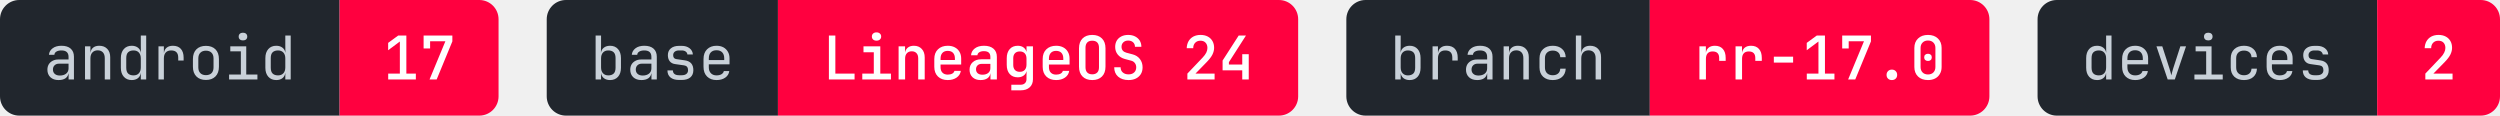
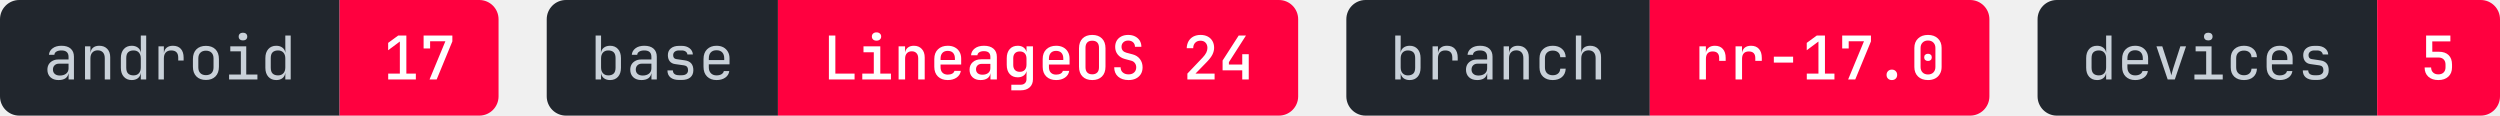
- <svg xmlns="http://www.w3.org/2000/svg" width="519" height="24" viewBox="0 0 519 24" role="img" aria-label="android 17 · base LineageOS 24 · branch rr-17.0 · devices 2">
+ <svg xmlns="http://www.w3.org/2000/svg" width="519" height="24" viewBox="0 0 519 24" role="img" aria-label="android 17 · base LineageOS 24 · branch rr-17.0 · devices 5">
  <g transform="translate(0.00 0)">
    <clipPath id="c0">
      <rect width="103.50" height="24" rx="4" />
    </clipPath>
    <g clip-path="url(#c0)">
      <rect width="70.50" height="24" fill="#21262d" />
      <rect x="70.50" width="33.00" height="24" fill="#FF003F" />
    </g>
    <path fill="#c9d1d9" d="M12.15 16.62Q11.09 16.62 10.46 16.03Q9.84 15.44 9.84 14.47Q9.84 13.84 10.12 13.36Q10.41 12.89 10.93 12.62Q11.44 12.35 12.1 12.35H14.23V11.81Q14.23 10.47 12.76 10.47Q12.11 10.47 11.71 10.71Q11.31 10.95 11.29 11.38H10.16Q10.22 10.56 10.92 10.03Q11.61 9.5 12.76 9.5Q14.01 9.5 14.68 10.1Q15.35 10.7 15.35 11.77V16.5H14.24V15.25H14.21Q14.11 15.89 13.58 16.26Q13.04 16.62 12.15 16.62ZM12.43 15.68Q13.25 15.68 13.74 15.28Q14.23 14.88 14.23 14.19V13.22H12.22Q11.68 13.22 11.33 13.56Q10.99 13.89 10.99 14.44Q10.99 15.01 11.37 15.34Q11.75 15.68 12.43 15.68ZM17.65 16.5V9.62H18.77V10.94H18.79Q18.88 10.25 19.35 9.88Q19.82 9.5 20.61 9.5Q21.65 9.5 22.26 10.14Q22.88 10.77 22.88 11.88V16.5H21.75V12.07Q21.75 11.29 21.36 10.87Q20.96 10.45 20.29 10.45Q19.59 10.45 19.18 10.89Q18.77 11.32 18.77 12.12V16.5ZM27.35 16.62Q26.32 16.62 25.71 15.94Q25.09 15.25 25.09 14.07V12.06Q25.09 10.88 25.7 10.19Q26.31 9.5 27.35 9.5Q28.12 9.5 28.63 9.89Q29.14 10.27 29.24 10.94H29.25L29.23 9.38V7.38H30.35V16.5H29.23V15.19H29.21Q29.12 15.86 28.62 16.24Q28.12 16.62 27.35 16.62ZM27.73 15.65Q28.43 15.65 28.83 15.21Q29.23 14.78 29.23 14V12.12Q29.23 11.35 28.83 10.91Q28.43 10.47 27.73 10.47Q27.01 10.47 26.61 10.84Q26.21 11.21 26.21 12.06V14.06Q26.21 14.9 26.61 15.28Q27.01 15.65 27.73 15.65ZM32.9 16.5V9.62H34.02V10.94H34.05Q34.14 10.27 34.61 9.89Q35.09 9.5 35.89 9.5Q36.96 9.5 37.54 10.14Q38.12 10.79 38.12 11.97V12.56H37V11.97Q37 10.47 35.54 10.47Q34.8 10.47 34.41 10.9Q34.02 11.32 34.02 12.12V16.5ZM42.75 16.6Q41.51 16.6 40.78 15.88Q40.05 15.15 40.05 13.85V12.27Q40.05 10.96 40.77 10.24Q41.5 9.52 42.75 9.52Q44 9.52 44.73 10.24Q45.45 10.96 45.45 12.27V13.85Q45.45 15.15 44.72 15.88Q43.99 16.6 42.75 16.6ZM42.75 15.6Q43.49 15.6 43.91 15.19Q44.33 14.78 44.33 13.97V12.15Q44.33 11.35 43.91 10.94Q43.49 10.52 42.75 10.52Q42.02 10.52 41.6 10.94Q41.17 11.35 41.17 12.15V13.97Q41.17 14.78 41.6 15.19Q42.02 15.6 42.75 15.6ZM47.56 16.5V15.47H50V10.65H47.81V9.62H51.12V15.47H53.44V16.5ZM50.44 8.39Q50.02 8.39 49.79 8.18Q49.55 7.96 49.55 7.6Q49.55 7.22 49.79 7.01Q50.02 6.79 50.44 6.79Q50.85 6.79 51.09 7.01Q51.33 7.22 51.33 7.6Q51.33 7.96 51.09 8.18Q50.85 8.39 50.44 8.39ZM57.35 16.62Q56.33 16.62 55.71 15.94Q55.09 15.25 55.09 14.07V12.06Q55.09 10.88 55.7 10.19Q56.31 9.5 57.35 9.5Q58.12 9.5 58.63 9.89Q59.14 10.27 59.24 10.94H59.25L59.23 9.38V7.38H60.35V16.5H59.23V15.19H59.21Q59.12 15.86 58.62 16.24Q58.12 16.62 57.35 16.62ZM57.73 15.65Q58.42 15.65 58.83 15.21Q59.23 14.78 59.23 14V12.12Q59.23 11.35 58.83 10.91Q58.42 10.47 57.73 10.47Q57.01 10.47 56.61 10.84Q56.21 11.21 56.21 12.06V14.06Q56.21 14.9 56.61 15.28Q57.01 15.65 57.73 15.65Z" />
    <path fill="#ffffff" d="M80.59 16.5V15.28H83.01V8.62L80.58 10.43V8.9L82.66 7.38H84.36V15.28H86.33V16.5ZM89.17 16.5 92.46 8.57H89.29V10.06H87.94V7.38H93.91V8.59L90.65 16.5Z" />
  </g>
  <g transform="translate(113.50 0)">
    <clipPath id="c1">
      <rect width="156.00" height="24" rx="4" />
    </clipPath>
    <g clip-path="url(#c1)">
      <rect width="48.00" height="24" fill="#21262d" />
      <rect x="48.00" width="108.00" height="24" fill="#FF003F" />
    </g>
    <path fill="#c9d1d9" d="M13.15 16.62Q12.38 16.62 11.88 16.24Q11.38 15.86 11.29 15.19H11.28V16.5H10.15V7.38H11.28V9.38L11.25 10.94H11.26Q11.36 10.27 11.87 9.89Q12.38 9.5 13.15 9.5Q14.19 9.5 14.8 10.19Q15.41 10.88 15.41 12.06V14.07Q15.41 15.25 14.8 15.94Q14.19 16.62 13.15 16.62ZM12.78 15.65Q13.49 15.65 13.89 15.28Q14.29 14.9 14.29 14.06V12.06Q14.29 11.21 13.89 10.84Q13.49 10.47 12.78 10.47Q12.09 10.47 11.68 10.91Q11.28 11.35 11.28 12.12V14Q11.28 14.78 11.68 15.21Q12.09 15.65 12.78 15.65ZM19.65 16.62Q18.59 16.62 17.96 16.03Q17.34 15.44 17.34 14.47Q17.34 13.84 17.62 13.36Q17.91 12.89 18.43 12.62Q18.94 12.35 19.6 12.35H21.73V11.81Q21.73 10.47 20.26 10.47Q19.61 10.47 19.21 10.71Q18.81 10.95 18.79 11.38H17.66Q17.73 10.56 18.42 10.03Q19.11 9.5 20.26 9.5Q21.51 9.5 22.18 10.1Q22.85 10.7 22.85 11.77V16.5H21.74V15.25H21.71Q21.61 15.89 21.08 16.26Q20.54 16.62 19.65 16.62ZM19.93 15.68Q20.75 15.68 21.24 15.28Q21.73 14.88 21.73 14.19V13.22H19.73Q19.18 13.22 18.83 13.56Q18.49 13.89 18.49 14.44Q18.49 15.01 18.87 15.34Q19.25 15.68 19.93 15.68ZM27.48 16.6Q26.32 16.6 25.69 16.08Q25.06 15.56 25.06 14.61H26.19Q26.19 15.09 26.52 15.36Q26.86 15.62 27.48 15.62H28.02Q28.65 15.62 28.99 15.35Q29.34 15.07 29.34 14.57Q29.34 13.69 28.52 13.57L26.62 13.3Q25.93 13.2 25.54 12.72Q25.15 12.24 25.15 11.45Q25.15 10.55 25.77 10.04Q26.39 9.52 27.48 9.52H28.02Q29.02 9.52 29.66 10.02Q30.29 10.51 30.34 11.31H29.2Q29.18 10.95 28.86 10.71Q28.54 10.47 28.02 10.47H27.48Q26.9 10.47 26.57 10.74Q26.25 11 26.25 11.45Q26.25 12.18 26.91 12.27L28.69 12.53Q30.44 12.78 30.44 14.57Q30.44 15.54 29.81 16.07Q29.18 16.6 28.02 16.6ZM35.25 16.62Q34.04 16.62 33.29 15.89Q32.55 15.16 32.55 13.88V12.25Q32.55 10.96 33.29 10.23Q34.04 9.5 35.25 9.5Q36.06 9.5 36.67 9.82Q37.27 10.15 37.61 10.74Q37.95 11.32 37.95 12.12V13.35H33.65V14Q33.65 14.76 34.09 15.21Q34.52 15.65 35.25 15.65Q35.88 15.65 36.28 15.41Q36.69 15.16 36.77 14.75H37.9Q37.79 15.61 37.06 16.12Q36.34 16.62 35.25 16.62ZM33.65 12.47H36.85V12.12Q36.85 11.31 36.43 10.87Q36.01 10.43 35.25 10.43Q34.49 10.43 34.07 10.87Q33.65 11.31 33.65 12.12Z" />
    <path fill="#ffffff" d="M58.58 16.5V7.38H59.92V15.28H63.91V16.5ZM65.51 16.5V15.28H67.9V10.85H65.76V9.62H69.25V15.28H71.46V16.5ZM68.46 8.44Q68.03 8.44 67.76 8.21Q67.5 7.97 67.5 7.59Q67.5 7.19 67.76 6.96Q68.03 6.72 68.46 6.72Q68.9 6.72 69.16 6.96Q69.43 7.19 69.43 7.59Q69.43 7.97 69.16 8.21Q68.9 8.44 68.46 8.44ZM73.05 16.5V9.62H74.39V10.94Q74.49 10.26 74.97 9.88Q75.45 9.5 76.22 9.5Q77.25 9.5 77.86 10.16Q78.47 10.81 78.47 11.93V16.5H77.12V12.12Q77.12 11.41 76.76 11.03Q76.4 10.65 75.78 10.65Q75.14 10.65 74.77 11.05Q74.4 11.45 74.4 12.16V16.5ZM83.25 16.62Q81.99 16.62 81.22 15.89Q80.46 15.15 80.46 13.88V12.25Q80.46 10.97 81.22 10.24Q81.99 9.5 83.25 9.5Q84.1 9.5 84.72 9.83Q85.35 10.16 85.69 10.76Q86.04 11.36 86.04 12.16V13.4H81.76V13.96Q81.76 14.69 82.16 15.09Q82.56 15.49 83.25 15.49Q83.81 15.49 84.19 15.28Q84.56 15.07 84.64 14.71H85.97Q85.84 15.59 85.09 16.11Q84.35 16.62 83.25 16.62ZM81.76 12.16V12.45H84.74V12.15Q84.74 11.39 84.35 10.97Q83.96 10.56 83.25 10.56Q82.54 10.56 82.15 10.98Q81.76 11.4 81.76 12.16ZM90.06 16.62Q89.01 16.62 88.39 16.03Q87.78 15.44 87.78 14.47Q87.78 13.5 88.44 12.91Q89.1 12.31 90.2 12.31H92.1V11.81Q92.1 10.62 90.76 10.62Q90.16 10.62 89.8 10.85Q89.44 11.07 89.41 11.47H88.09Q88.15 10.61 88.86 10.06Q89.58 9.5 90.78 9.5Q92.05 9.5 92.75 10.11Q93.45 10.71 93.45 11.8V16.5H92.12V15.21H92.11Q92.03 15.88 91.49 16.25Q90.95 16.62 90.06 16.62ZM90.45 15.51Q91.21 15.51 91.66 15.14Q92.1 14.78 92.1 14.15V13.26H90.3Q89.76 13.26 89.44 13.57Q89.12 13.89 89.12 14.38Q89.12 14.9 89.47 15.21Q89.83 15.51 90.45 15.51ZM96.45 18.75V17.59H98.39Q98.95 17.59 99.28 17.27Q99.6 16.96 99.6 16.43V15.91L99.62 14.76Q99.46 15.38 98.98 15.71Q98.5 16.05 97.79 16.05Q96.72 16.05 96.11 15.36Q95.5 14.68 95.5 13.47V12.09Q95.5 10.9 96.11 10.2Q96.72 9.5 97.79 9.5Q98.5 9.5 98.97 9.84Q99.45 10.18 99.61 10.79V9.62H100.94V16.45Q100.94 17.51 100.26 18.13Q99.58 18.75 98.4 18.75ZM98.22 14.91Q98.86 14.91 99.23 14.52Q99.6 14.12 99.6 13.41V12.16Q99.6 11.46 99.23 11.07Q98.86 10.68 98.22 10.68Q97.56 10.68 97.21 11.05Q96.85 11.43 96.85 12.07V13.5Q96.85 14.16 97.21 14.54Q97.56 14.91 98.22 14.91ZM105.75 16.62Q104.49 16.62 103.72 15.89Q102.96 15.15 102.96 13.88V12.25Q102.96 10.97 103.72 10.24Q104.49 9.5 105.75 9.5Q106.6 9.5 107.22 9.83Q107.85 10.16 108.19 10.76Q108.54 11.36 108.54 12.16V13.4H104.26V13.96Q104.26 14.69 104.66 15.09Q105.06 15.49 105.75 15.49Q106.31 15.49 106.69 15.28Q107.06 15.07 107.14 14.71H108.47Q108.34 15.59 107.59 16.11Q106.85 16.62 105.75 16.62ZM104.26 12.16V12.45H107.24V12.15Q107.24 11.39 106.85 10.97Q106.46 10.56 105.75 10.56Q105.04 10.56 104.65 10.98Q104.26 11.4 104.26 12.16ZM113.25 16.62Q111.97 16.62 111.24 15.89Q110.5 15.16 110.5 13.84V10.04Q110.5 8.71 111.24 7.98Q111.97 7.25 113.25 7.25Q114.53 7.25 115.26 7.98Q116 8.71 116 10.02V13.84Q116 15.16 115.26 15.89Q114.53 16.62 113.25 16.62ZM113.25 15.43Q113.92 15.43 114.29 15.05Q114.65 14.68 114.65 13.96V9.91Q114.65 9.2 114.29 8.82Q113.94 8.45 113.25 8.45Q112.56 8.45 112.21 8.82Q111.85 9.2 111.85 9.91V13.96Q111.85 14.68 112.21 15.05Q112.58 15.43 113.25 15.43ZM120.79 16.62Q119.44 16.62 118.62 15.91Q117.81 15.2 117.81 13.96H119.14Q119.14 14.65 119.59 15.04Q120.04 15.44 120.79 15.44Q121.53 15.44 121.95 15.04Q122.38 14.64 122.38 13.97Q122.38 13.47 122.1 13.1Q121.83 12.72 121.31 12.59L120 12.24Q119.08 11.99 118.54 11.32Q118.01 10.66 118.01 9.74Q118.01 8.99 118.34 8.43Q118.67 7.88 119.29 7.56Q119.9 7.25 120.71 7.25Q121.53 7.25 122.14 7.56Q122.76 7.88 123.11 8.43Q123.45 8.99 123.45 9.72H122.12Q122.12 9.14 121.73 8.78Q121.34 8.42 120.71 8.42Q120.09 8.42 119.71 8.78Q119.33 9.14 119.33 9.71Q119.33 10.18 119.58 10.49Q119.84 10.8 120.3 10.93L121.65 11.29Q122.6 11.54 123.15 12.26Q123.7 12.99 123.7 13.97Q123.7 14.79 123.34 15.38Q122.97 15.97 122.32 16.3Q121.67 16.62 120.79 16.62ZM133 16.5V15.28L136.16 11.96Q136.69 11.4 136.93 10.91Q137.16 10.43 137.16 9.96Q137.16 9.27 136.77 8.86Q136.39 8.45 135.71 8.45Q135.03 8.45 134.62 8.88Q134.21 9.3 134.21 10.01H132.86Q132.89 9.18 133.24 8.56Q133.6 7.94 134.24 7.59Q134.89 7.25 135.74 7.25Q136.59 7.25 137.22 7.58Q137.85 7.91 138.2 8.51Q138.55 9.11 138.55 9.93Q138.55 10.6 138.21 11.31Q137.86 12.02 137.05 12.85L134.68 15.28H138.65V16.5ZM144.39 16.5V14.6H140.31V12.57L143.65 7.38H145.16L141.62 12.91V13.39H144.39V11.25H145.74V16.5Z" />
  </g>
  <g transform="translate(279.50 0)">
    <clipPath id="c2">
      <rect width="133.50" height="24" rx="4" />
    </clipPath>
    <g clip-path="url(#c2)">
      <rect width="63.00" height="24" fill="#21262d" />
      <rect x="63.00" width="70.50" height="24" fill="#FF003F" />
    </g>
    <path fill="#c9d1d9" d="M13.15 16.62Q12.38 16.62 11.88 16.24Q11.38 15.86 11.29 15.19H11.28V16.5H10.15V7.38H11.28V9.38L11.25 10.94H11.26Q11.36 10.27 11.87 9.89Q12.38 9.5 13.15 9.5Q14.19 9.5 14.8 10.19Q15.41 10.88 15.41 12.06V14.07Q15.41 15.25 14.8 15.94Q14.19 16.62 13.15 16.62ZM12.78 15.65Q13.49 15.65 13.89 15.28Q14.29 14.9 14.29 14.06V12.06Q14.29 11.21 13.89 10.84Q13.49 10.47 12.78 10.47Q12.09 10.47 11.68 10.91Q11.28 11.35 11.28 12.12V14Q11.28 14.78 11.68 15.21Q12.09 15.65 12.78 15.65ZM17.9 16.5V9.62H19.02V10.94H19.05Q19.14 10.27 19.61 9.89Q20.09 9.5 20.89 9.5Q21.96 9.5 22.54 10.14Q23.12 10.79 23.12 11.97V12.56H22V11.97Q22 10.47 20.54 10.47Q19.8 10.47 19.41 10.9Q19.02 11.32 19.02 12.12V16.5ZM27.15 16.62Q26.09 16.62 25.46 16.03Q24.84 15.44 24.84 14.47Q24.84 13.84 25.12 13.36Q25.41 12.89 25.93 12.62Q26.44 12.35 27.1 12.35H29.23V11.81Q29.23 10.47 27.76 10.47Q27.11 10.47 26.71 10.71Q26.31 10.95 26.29 11.38H25.16Q25.23 10.56 25.92 10.03Q26.61 9.5 27.76 9.5Q29.01 9.5 29.68 10.1Q30.35 10.7 30.35 11.77V16.5H29.24V15.25H29.21Q29.11 15.89 28.58 16.26Q28.04 16.62 27.15 16.62ZM27.43 15.68Q28.25 15.68 28.74 15.28Q29.23 14.88 29.23 14.19V13.22H27.23Q26.68 13.22 26.33 13.56Q25.99 13.89 25.99 14.44Q25.99 15.01 26.37 15.34Q26.75 15.68 27.43 15.68ZM32.65 16.5V9.62H33.77V10.94H33.79Q33.88 10.25 34.35 9.88Q34.83 9.5 35.61 9.5Q36.65 9.5 37.26 10.14Q37.88 10.77 37.88 11.88V16.5H36.75V12.07Q36.75 11.29 36.36 10.87Q35.96 10.45 35.29 10.45Q34.59 10.45 34.18 10.89Q33.77 11.32 33.77 12.12V16.5ZM42.85 16.62Q41.6 16.62 40.85 15.93Q40.1 15.22 40.1 14V12.12Q40.1 10.9 40.85 10.2Q41.6 9.5 42.85 9.5Q44.04 9.5 44.77 10.14Q45.5 10.77 45.54 11.88H44.41Q44.38 11.21 43.96 10.86Q43.55 10.5 42.85 10.5Q42.11 10.5 41.67 10.92Q41.23 11.34 41.23 12.11V14Q41.23 14.78 41.67 15.2Q42.11 15.62 42.85 15.62Q43.55 15.62 43.96 15.26Q44.38 14.9 44.41 14.25H45.54Q45.5 15.35 44.77 15.99Q44.04 16.62 42.85 16.62ZM47.65 16.5V7.38H48.77V10.94H48.79Q48.88 10.25 49.35 9.88Q49.83 9.5 50.61 9.5Q51.65 9.5 52.26 10.14Q52.88 10.77 52.88 11.88V16.5H51.75V12.06Q51.75 11.29 51.36 10.87Q50.96 10.45 50.29 10.45Q49.59 10.45 49.18 10.89Q48.77 11.32 48.77 12.12V16.5Z" />
    <path fill="#ffffff" d="M73.3 16.5V9.62H74.64V10.97Q74.74 10.29 75.22 9.89Q75.71 9.5 76.51 9.5Q77.58 9.5 78.16 10.16Q78.75 10.82 78.75 12.02V12.64H77.4V12.06Q77.4 10.68 76.04 10.68Q75.36 10.68 75.01 11.07Q74.65 11.46 74.65 12.21V16.5ZM80.8 16.5V9.62H82.14V10.97Q82.24 10.29 82.72 9.89Q83.21 9.5 84.01 9.5Q85.08 9.5 85.66 10.16Q86.25 10.82 86.25 12.02V12.64H84.9V12.06Q84.9 10.68 83.54 10.68Q82.86 10.68 82.51 11.07Q82.15 11.46 82.15 12.21V16.5ZM88.75 12.99V11.76H92.75V12.99ZM95.59 16.5V15.28H98.01V8.62L95.58 10.43V8.9L97.66 7.38H99.36V15.28H101.33V16.5ZM104.17 16.5 107.46 8.57H104.29V10.06H102.94V7.38H108.91V8.59L105.65 16.5ZM113.25 16.62Q112.76 16.62 112.46 16.33Q112.15 16.04 112.15 15.55Q112.15 15.06 112.46 14.76Q112.76 14.45 113.25 14.45Q113.74 14.45 114.04 14.76Q114.35 15.06 114.35 15.55Q114.35 16.04 114.04 16.33Q113.74 16.62 113.25 16.62ZM120.75 16.62Q119.45 16.62 118.69 15.89Q117.92 15.15 117.92 13.91V9.95Q117.92 8.72 118.69 7.99Q119.45 7.25 120.75 7.25Q122.05 7.25 122.81 7.99Q123.58 8.72 123.58 9.95V13.91Q123.58 14.74 123.22 15.34Q122.88 15.95 122.24 16.29Q121.61 16.62 120.75 16.62ZM120.75 15.46Q121.45 15.46 121.87 15.04Q122.29 14.61 122.29 13.91V9.95Q122.29 9.26 121.87 8.84Q121.45 8.41 120.75 8.41Q120.05 8.41 119.63 8.84Q119.21 9.26 119.21 9.95V13.91Q119.21 14.61 119.63 15.04Q120.05 15.46 120.75 15.46ZM120.75 12.66Q120.4 12.66 120.18 12.46Q119.96 12.26 119.96 11.9Q119.96 11.55 120.18 11.36Q120.4 11.16 120.75 11.16Q121.1 11.16 121.32 11.36Q121.54 11.55 121.54 11.9Q121.54 12.26 121.32 12.46Q121.1 12.66 120.75 12.66Z" />
  </g>
  <g transform="translate(423.00 0)">
    <clipPath id="c3">
      <rect width="96.00" height="24" rx="4" />
    </clipPath>
    <g clip-path="url(#c3)">
      <rect width="70.50" height="24" fill="#21262d" />
      <rect x="70.50" width="25.50" height="24" fill="#FF003F" />
    </g>
    <path fill="#c9d1d9" d="M12.35 16.62Q11.32 16.62 10.71 15.94Q10.09 15.25 10.09 14.07V12.06Q10.09 10.88 10.7 10.19Q11.31 9.5 12.35 9.5Q13.12 9.5 13.63 9.89Q14.14 10.27 14.24 10.94H14.25L14.23 9.38V7.38H15.35V16.5H14.23V15.19H14.21Q14.12 15.86 13.62 16.24Q13.12 16.62 12.35 16.62ZM12.72 15.65Q13.43 15.65 13.83 15.21Q14.23 14.78 14.23 14V12.12Q14.23 11.35 13.83 10.91Q13.43 10.47 12.72 10.47Q12.01 10.47 11.61 10.84Q11.21 11.21 11.21 12.06V14.06Q11.21 14.9 11.61 15.28Q12.01 15.65 12.72 15.65ZM20.25 16.62Q19.04 16.62 18.29 15.89Q17.55 15.16 17.55 13.88V12.25Q17.55 10.96 18.29 10.23Q19.04 9.5 20.25 9.5Q21.06 9.5 21.67 9.82Q22.27 10.15 22.61 10.74Q22.95 11.32 22.95 12.12V13.35H18.65V14Q18.65 14.76 19.09 15.21Q19.52 15.65 20.25 15.65Q20.88 15.65 21.28 15.41Q21.69 15.16 21.77 14.75H22.9Q22.79 15.61 22.06 16.12Q21.34 16.62 20.25 16.62ZM18.65 12.47H21.85V12.12Q21.85 11.31 21.43 10.87Q21.01 10.43 20.25 10.43Q19.49 10.43 19.07 10.87Q18.65 11.31 18.65 12.12ZM27.01 16.5 24.68 9.62H25.89L27.39 14.25Q27.52 14.66 27.62 15.04Q27.73 15.43 27.77 15.64Q27.84 15.43 27.92 15.04Q28.01 14.66 28.14 14.25L29.64 9.62H30.82L28.49 16.5ZM32.56 16.5V15.47H35V10.65H32.81V9.62H36.12V15.47H38.44V16.5ZM35.44 8.39Q35.02 8.39 34.79 8.18Q34.55 7.96 34.55 7.6Q34.55 7.22 34.79 7.01Q35.02 6.79 35.44 6.79Q35.85 6.79 36.09 7.01Q36.33 7.22 36.33 7.6Q36.33 7.96 36.09 8.18Q35.85 8.39 35.44 8.39ZM42.85 16.62Q41.6 16.62 40.85 15.93Q40.1 15.22 40.1 14V12.12Q40.1 10.9 40.85 10.2Q41.6 9.5 42.85 9.5Q44.04 9.5 44.77 10.14Q45.5 10.77 45.54 11.88H44.41Q44.38 11.21 43.96 10.86Q43.55 10.5 42.85 10.5Q42.11 10.5 41.67 10.92Q41.23 11.34 41.23 12.11V14Q41.23 14.78 41.67 15.2Q42.11 15.62 42.85 15.62Q43.55 15.62 43.96 15.26Q44.38 14.9 44.41 14.25H45.54Q45.5 15.35 44.77 15.99Q44.04 16.62 42.85 16.62ZM50.25 16.62Q49.04 16.62 48.29 15.89Q47.55 15.16 47.55 13.88V12.25Q47.55 10.96 48.29 10.23Q49.04 9.5 50.25 9.5Q51.06 9.5 51.67 9.82Q52.27 10.15 52.61 10.74Q52.95 11.32 52.95 12.12V13.35H48.65V14Q48.65 14.76 49.09 15.21Q49.52 15.65 50.25 15.65Q50.88 15.65 51.28 15.41Q51.69 15.16 51.77 14.75H52.9Q52.79 15.61 52.06 16.12Q51.34 16.62 50.25 16.62ZM48.65 12.47H51.85V12.12Q51.85 11.31 51.43 10.87Q51.01 10.43 50.25 10.43Q49.49 10.43 49.07 10.87Q48.65 11.31 48.65 12.12ZM57.48 16.6Q56.33 16.6 55.69 16.08Q55.06 15.56 55.06 14.61H56.19Q56.19 15.09 56.52 15.36Q56.86 15.62 57.48 15.62H58.02Q58.65 15.62 58.99 15.35Q59.34 15.07 59.34 14.57Q59.34 13.69 58.52 13.57L56.62 13.3Q55.92 13.2 55.54 12.72Q55.15 12.24 55.15 11.45Q55.15 10.55 55.77 10.04Q56.39 9.52 57.48 9.52H58.02Q59.02 9.52 59.66 10.02Q60.29 10.51 60.34 11.31H59.2Q59.17 10.95 58.86 10.71Q58.54 10.47 58.02 10.47H57.48Q56.9 10.47 56.58 10.74Q56.25 11 56.25 11.45Q56.25 12.18 56.91 12.27L58.69 12.53Q60.44 12.78 60.44 14.57Q60.44 15.54 59.81 16.07Q59.17 16.6 58.02 16.6Z" />
-     <path fill="#ffffff" d="M80.5 16.5V15.28L83.66 11.96Q84.19 11.4 84.42 10.91Q84.66 10.43 84.66 9.96Q84.66 9.27 84.28 8.86Q83.89 8.45 83.21 8.45Q82.53 8.45 82.12 8.88Q81.71 9.3 81.71 10.01H80.36Q80.39 9.18 80.74 8.56Q81.1 7.94 81.74 7.59Q82.39 7.25 83.24 7.25Q84.09 7.25 84.72 7.58Q85.35 7.91 85.7 8.51Q86.05 9.11 86.05 9.93Q86.05 10.6 85.71 11.31Q85.36 12.02 84.55 12.85L82.17 15.28H86.15V16.5Z" />
+     <path fill="#ffffff" d="M83.19 16.62Q81.89 16.62 81.12 15.92Q80.35 15.21 80.35 14H81.7Q81.7 14.66 82.11 15.05Q82.51 15.44 83.2 15.44Q83.89 15.44 84.29 15.05Q84.69 14.66 84.69 13.97V13.4Q84.69 12.72 84.3 12.33Q83.91 11.94 83.24 11.94H80.66V7.38H85.7V8.6H81.94L81.95 10.74H83.3Q84.6 10.74 85.32 11.43Q86.04 12.12 86.04 13.4V13.97Q86.04 15.2 85.28 15.91Q84.51 16.62 83.19 16.62Z" />
  </g>
</svg>
